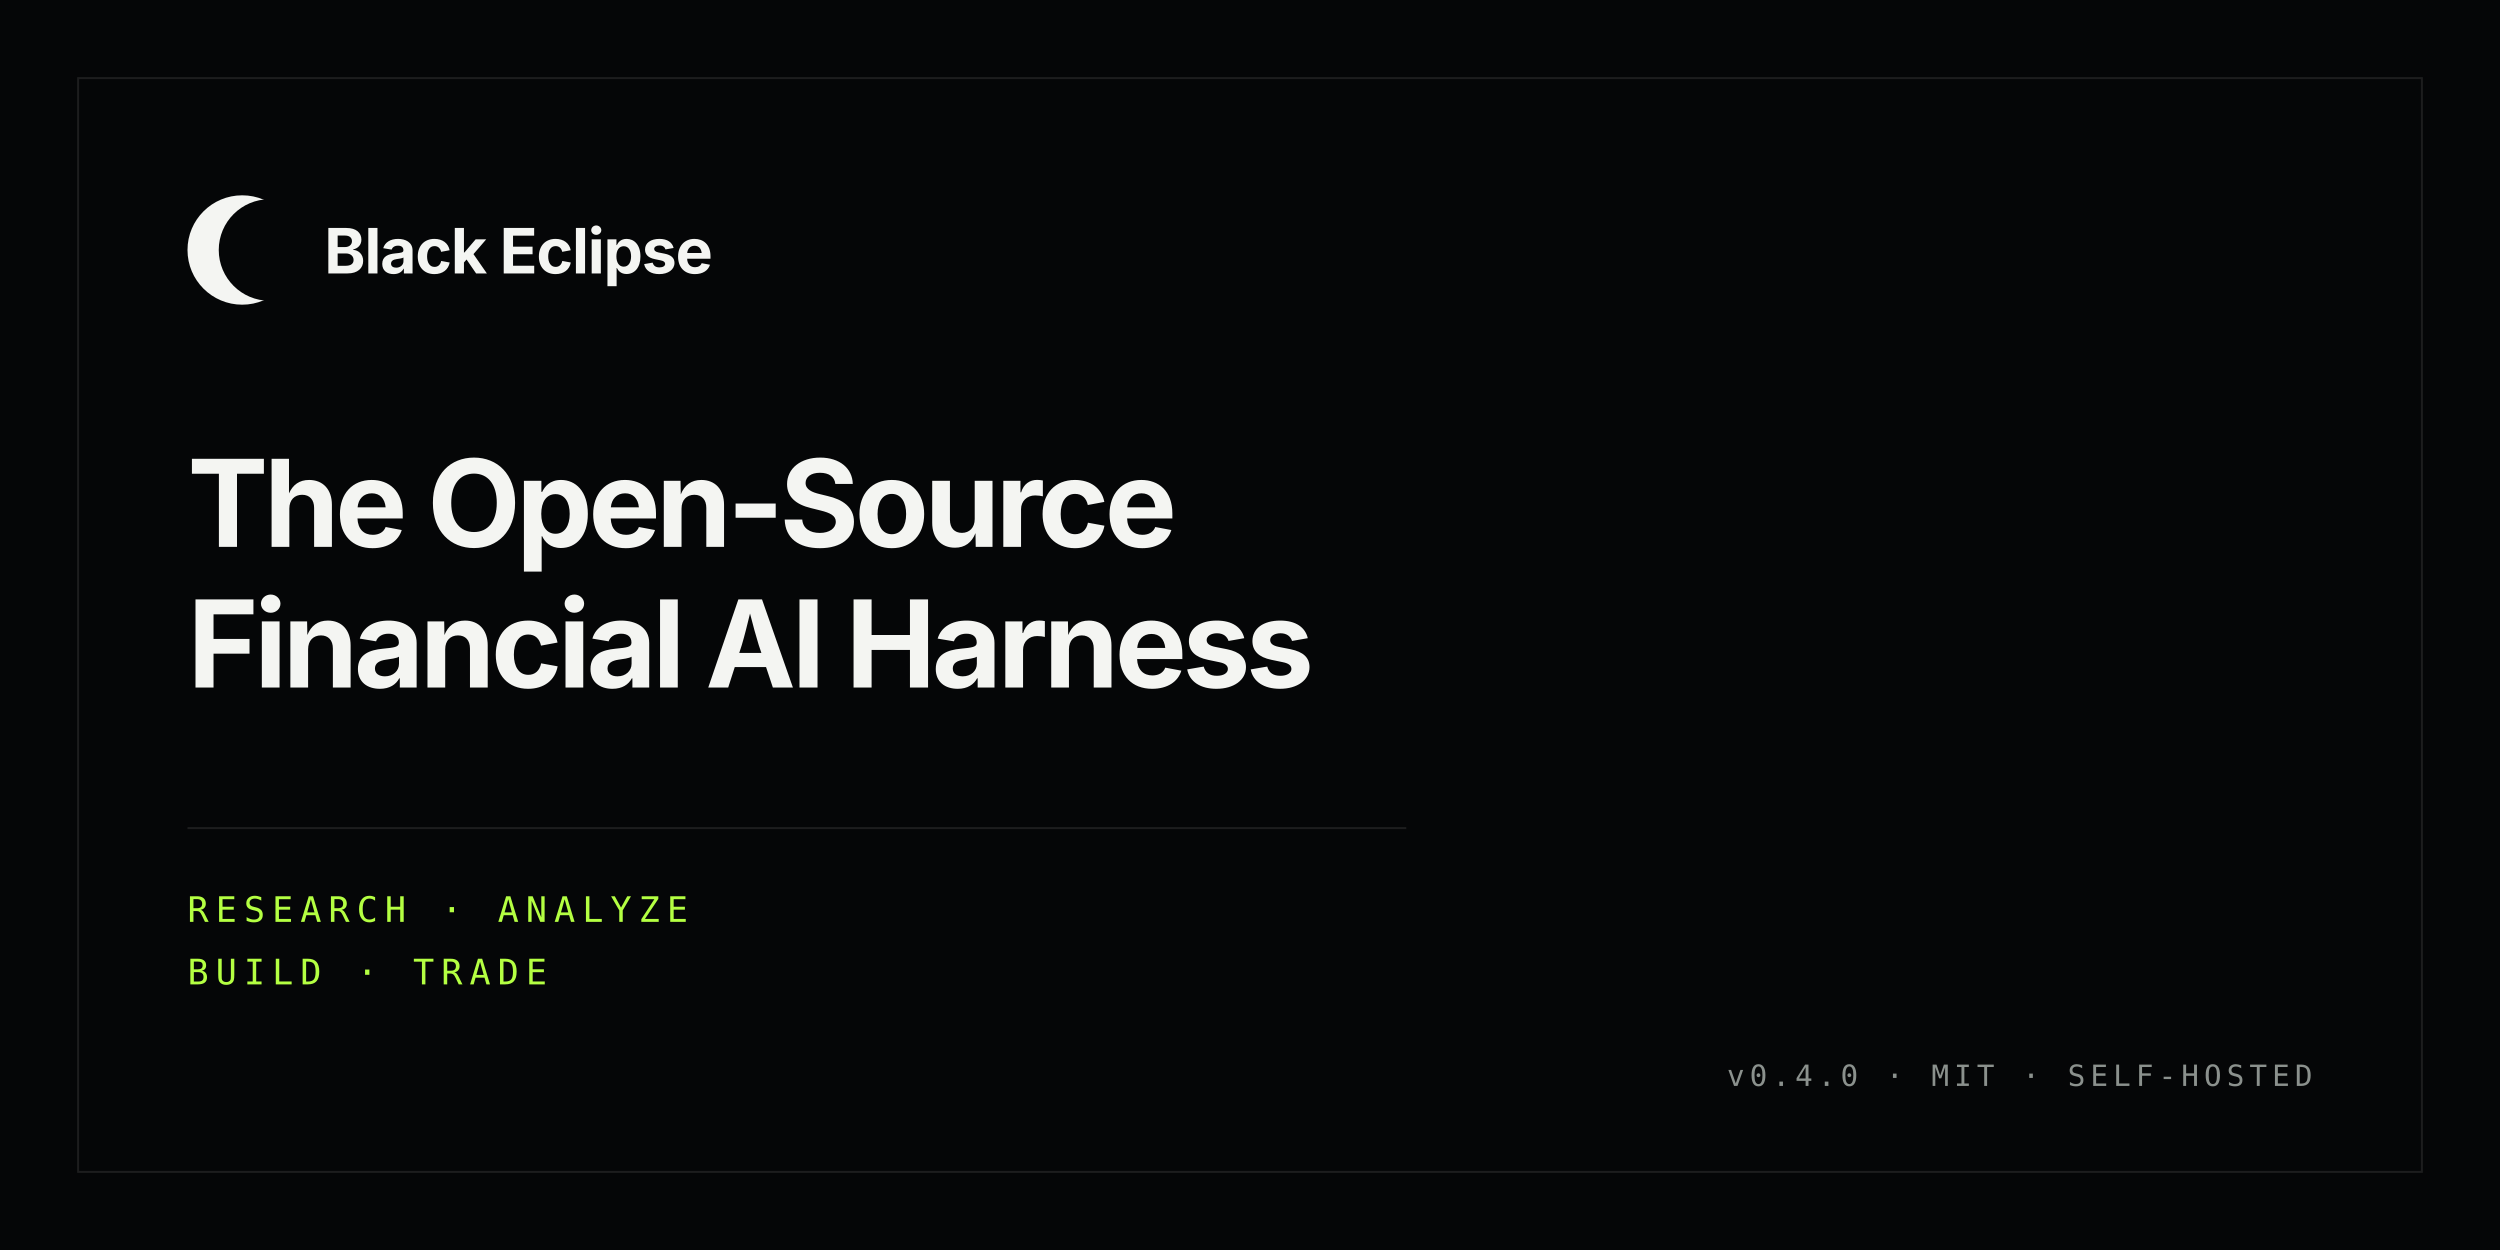
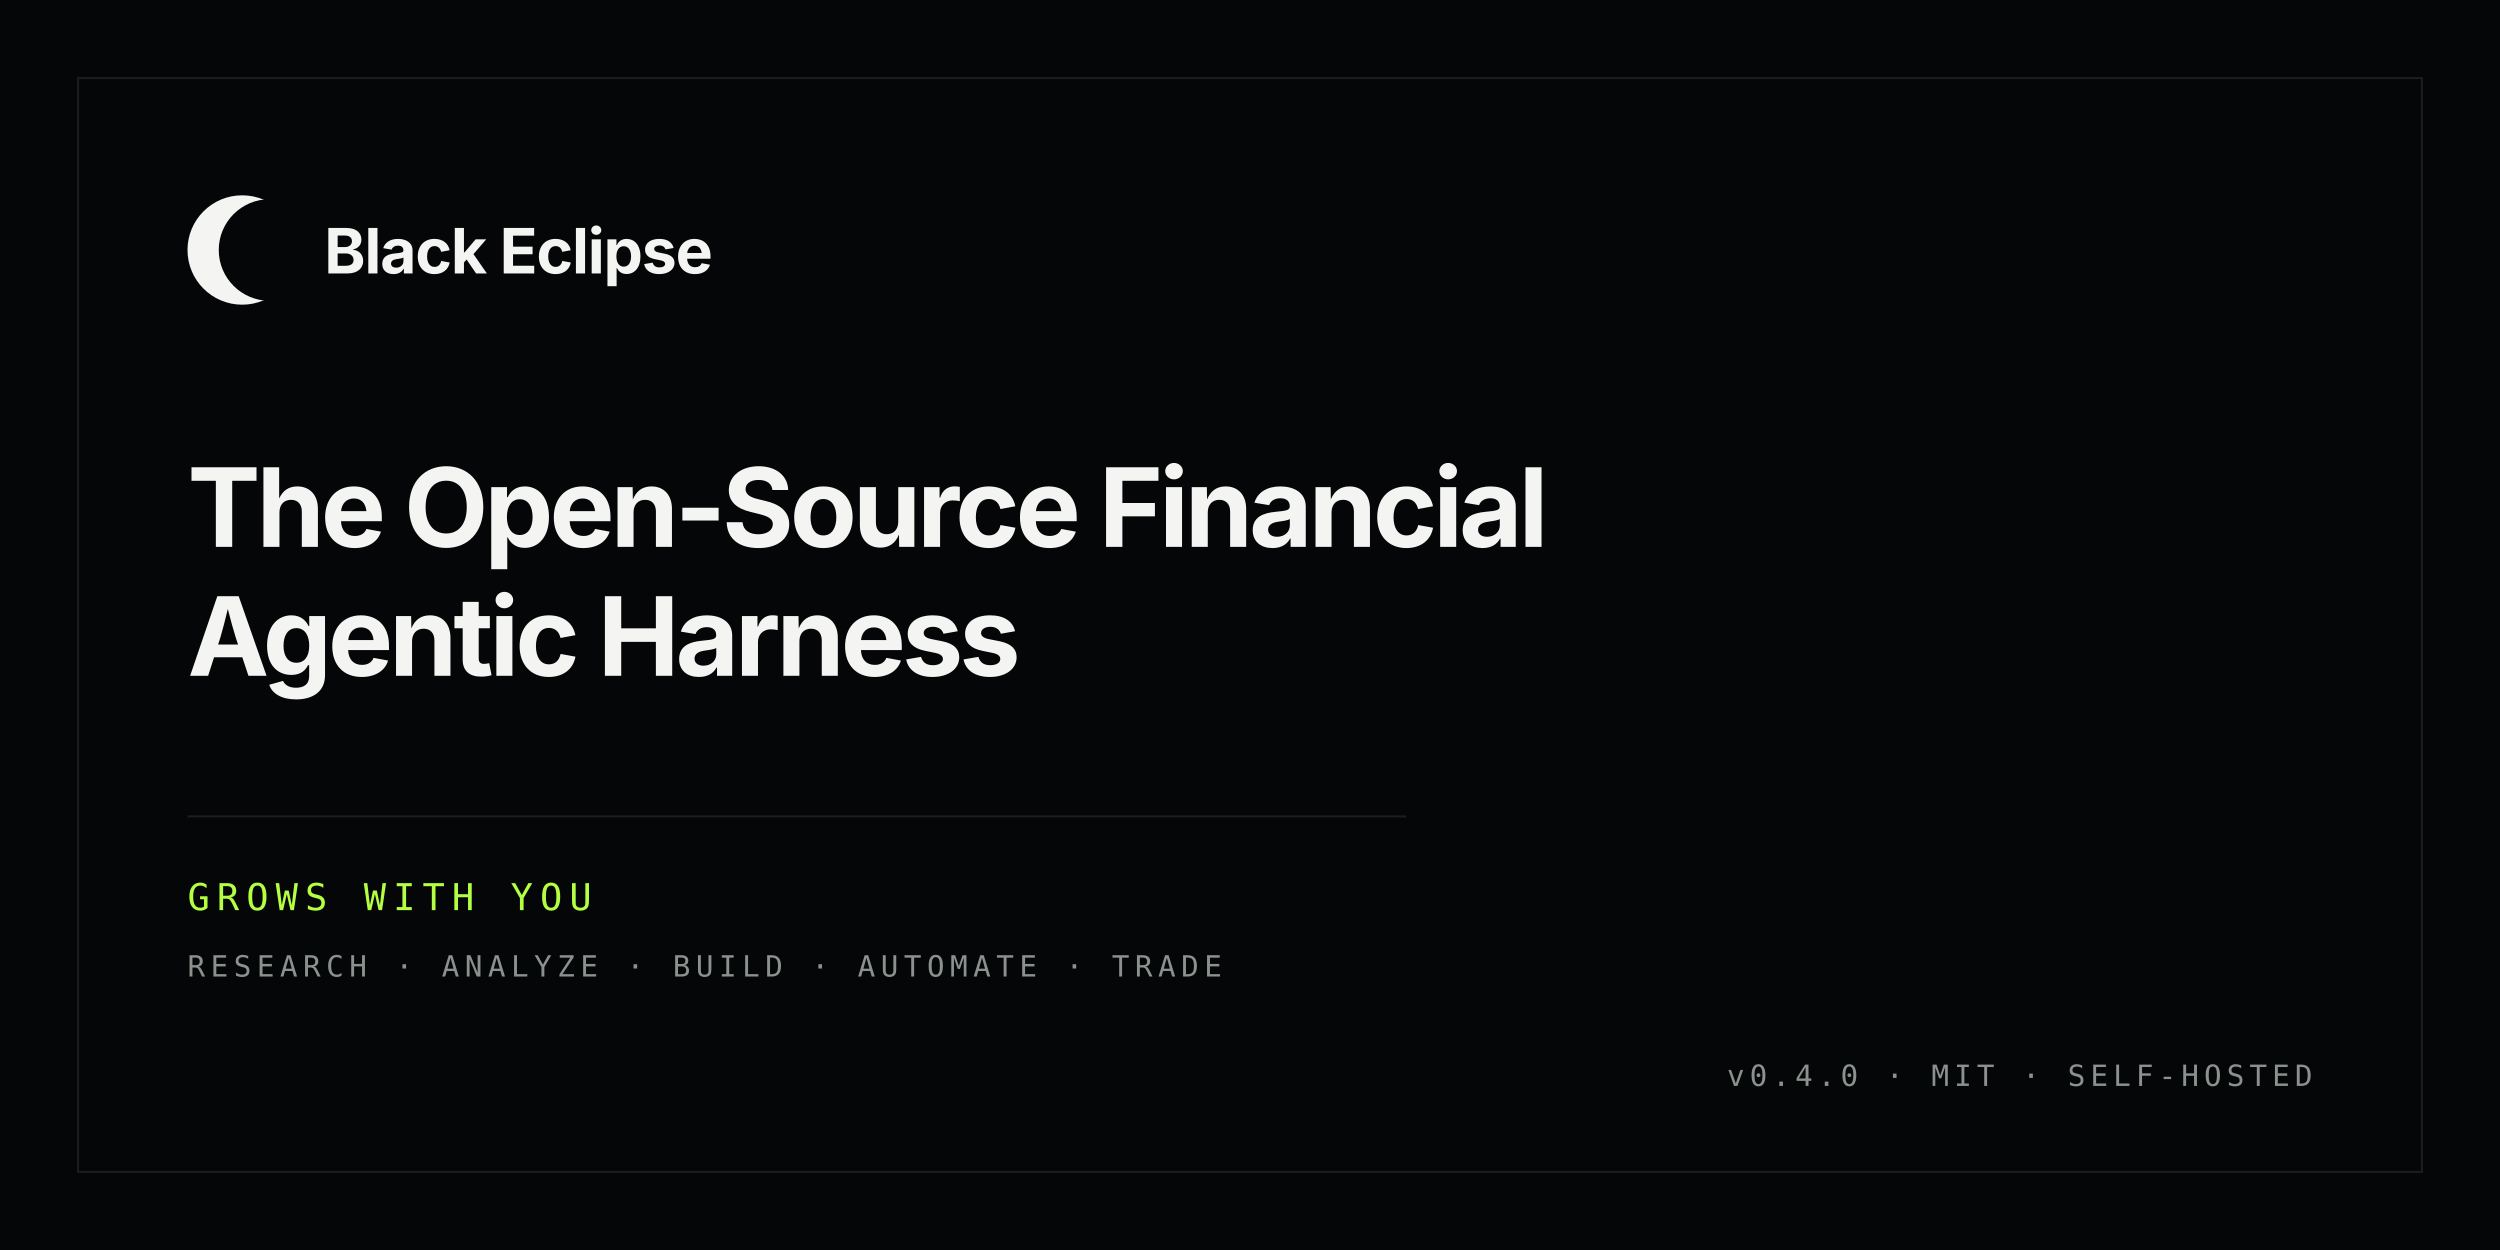
- <svg xmlns="http://www.w3.org/2000/svg" width="1280" height="640" viewBox="0 0 1280 640" role="img" aria-label="Black Eclipse — the open-source financial AI harness">
+ <svg xmlns="http://www.w3.org/2000/svg" width="1280" height="640" viewBox="0 0 1280 640" role="img" aria-label="Black Eclipse — the open-source financial agentic harness that grows with you">
  <rect width="1280" height="640" fill="#050607" />
  <rect x="40" y="40" width="1200" height="560" fill="none" stroke="#f4f5f2" stroke-opacity=".1" />
  <g transform="translate(96 100)">
    <circle cx="28" cy="28" r="28" fill="#f4f5f2" />
    <circle cx="42" cy="28" r="26" fill="#050607" />
  </g>
  <text x="166" y="140" font-family="Inter, 'Segoe UI', system-ui, sans-serif" font-size="32" font-weight="700" letter-spacing="-0.6" fill="#f4f5f2">Black Eclipse</text>
-   <text x="96" y="280" font-family="Inter, 'Segoe UI', system-ui, sans-serif" font-size="62" font-weight="700" letter-spacing="-2.2" fill="#f4f5f2">The Open-Source</text>
-   <text x="96" y="352" font-family="Inter, 'Segoe UI', system-ui, sans-serif" font-size="62" font-weight="700" letter-spacing="-2.2" fill="#f4f5f2">Financial AI Harness</text>
-   <line x1="96" y1="424" x2="720" y2="424" stroke="#f4f5f2" stroke-opacity=".1" />
-   <text x="96" y="472" font-family="'JetBrains Mono', ui-monospace, Consolas, monospace" font-size="18" letter-spacing="3.6" fill="#b4ff42">RESEARCH · ANALYZE</text>
-   <text x="96" y="504" font-family="'JetBrains Mono', ui-monospace, Consolas, monospace" font-size="18" letter-spacing="3.6" fill="#b4ff42">BUILD · TRADE</text>
+   <text x="96" y="280" font-family="Inter, 'Segoe UI', system-ui, sans-serif" font-size="56" font-weight="700" letter-spacing="-2" fill="#f4f5f2">The Open-Source Financial</text>
+   <text x="96" y="346" font-family="Inter, 'Segoe UI', system-ui, sans-serif" font-size="56" font-weight="700" letter-spacing="-2" fill="#f4f5f2">Agentic Harness</text>
+   <line x1="96" y1="418" x2="720" y2="418" stroke="#f4f5f2" stroke-opacity=".1" />
+   <text x="96" y="466" font-family="'JetBrains Mono', ui-monospace, Consolas, monospace" font-size="19" letter-spacing="3.6" fill="#b4ff42">GROWS WITH YOU</text>
+   <text x="96" y="500" font-family="'JetBrains Mono', ui-monospace, Consolas, monospace" font-size="15" letter-spacing="2.8" fill="#8b918d">RESEARCH · ANALYZE · BUILD · AUTOMATE · TRADE</text>
  <text x="1184" y="556" text-anchor="end" font-family="'JetBrains Mono', ui-monospace, Consolas, monospace" font-size="15" letter-spacing="2.6" fill="#8b918d">v0.4.0 · MIT · SELF-HOSTED</text>
</svg>
